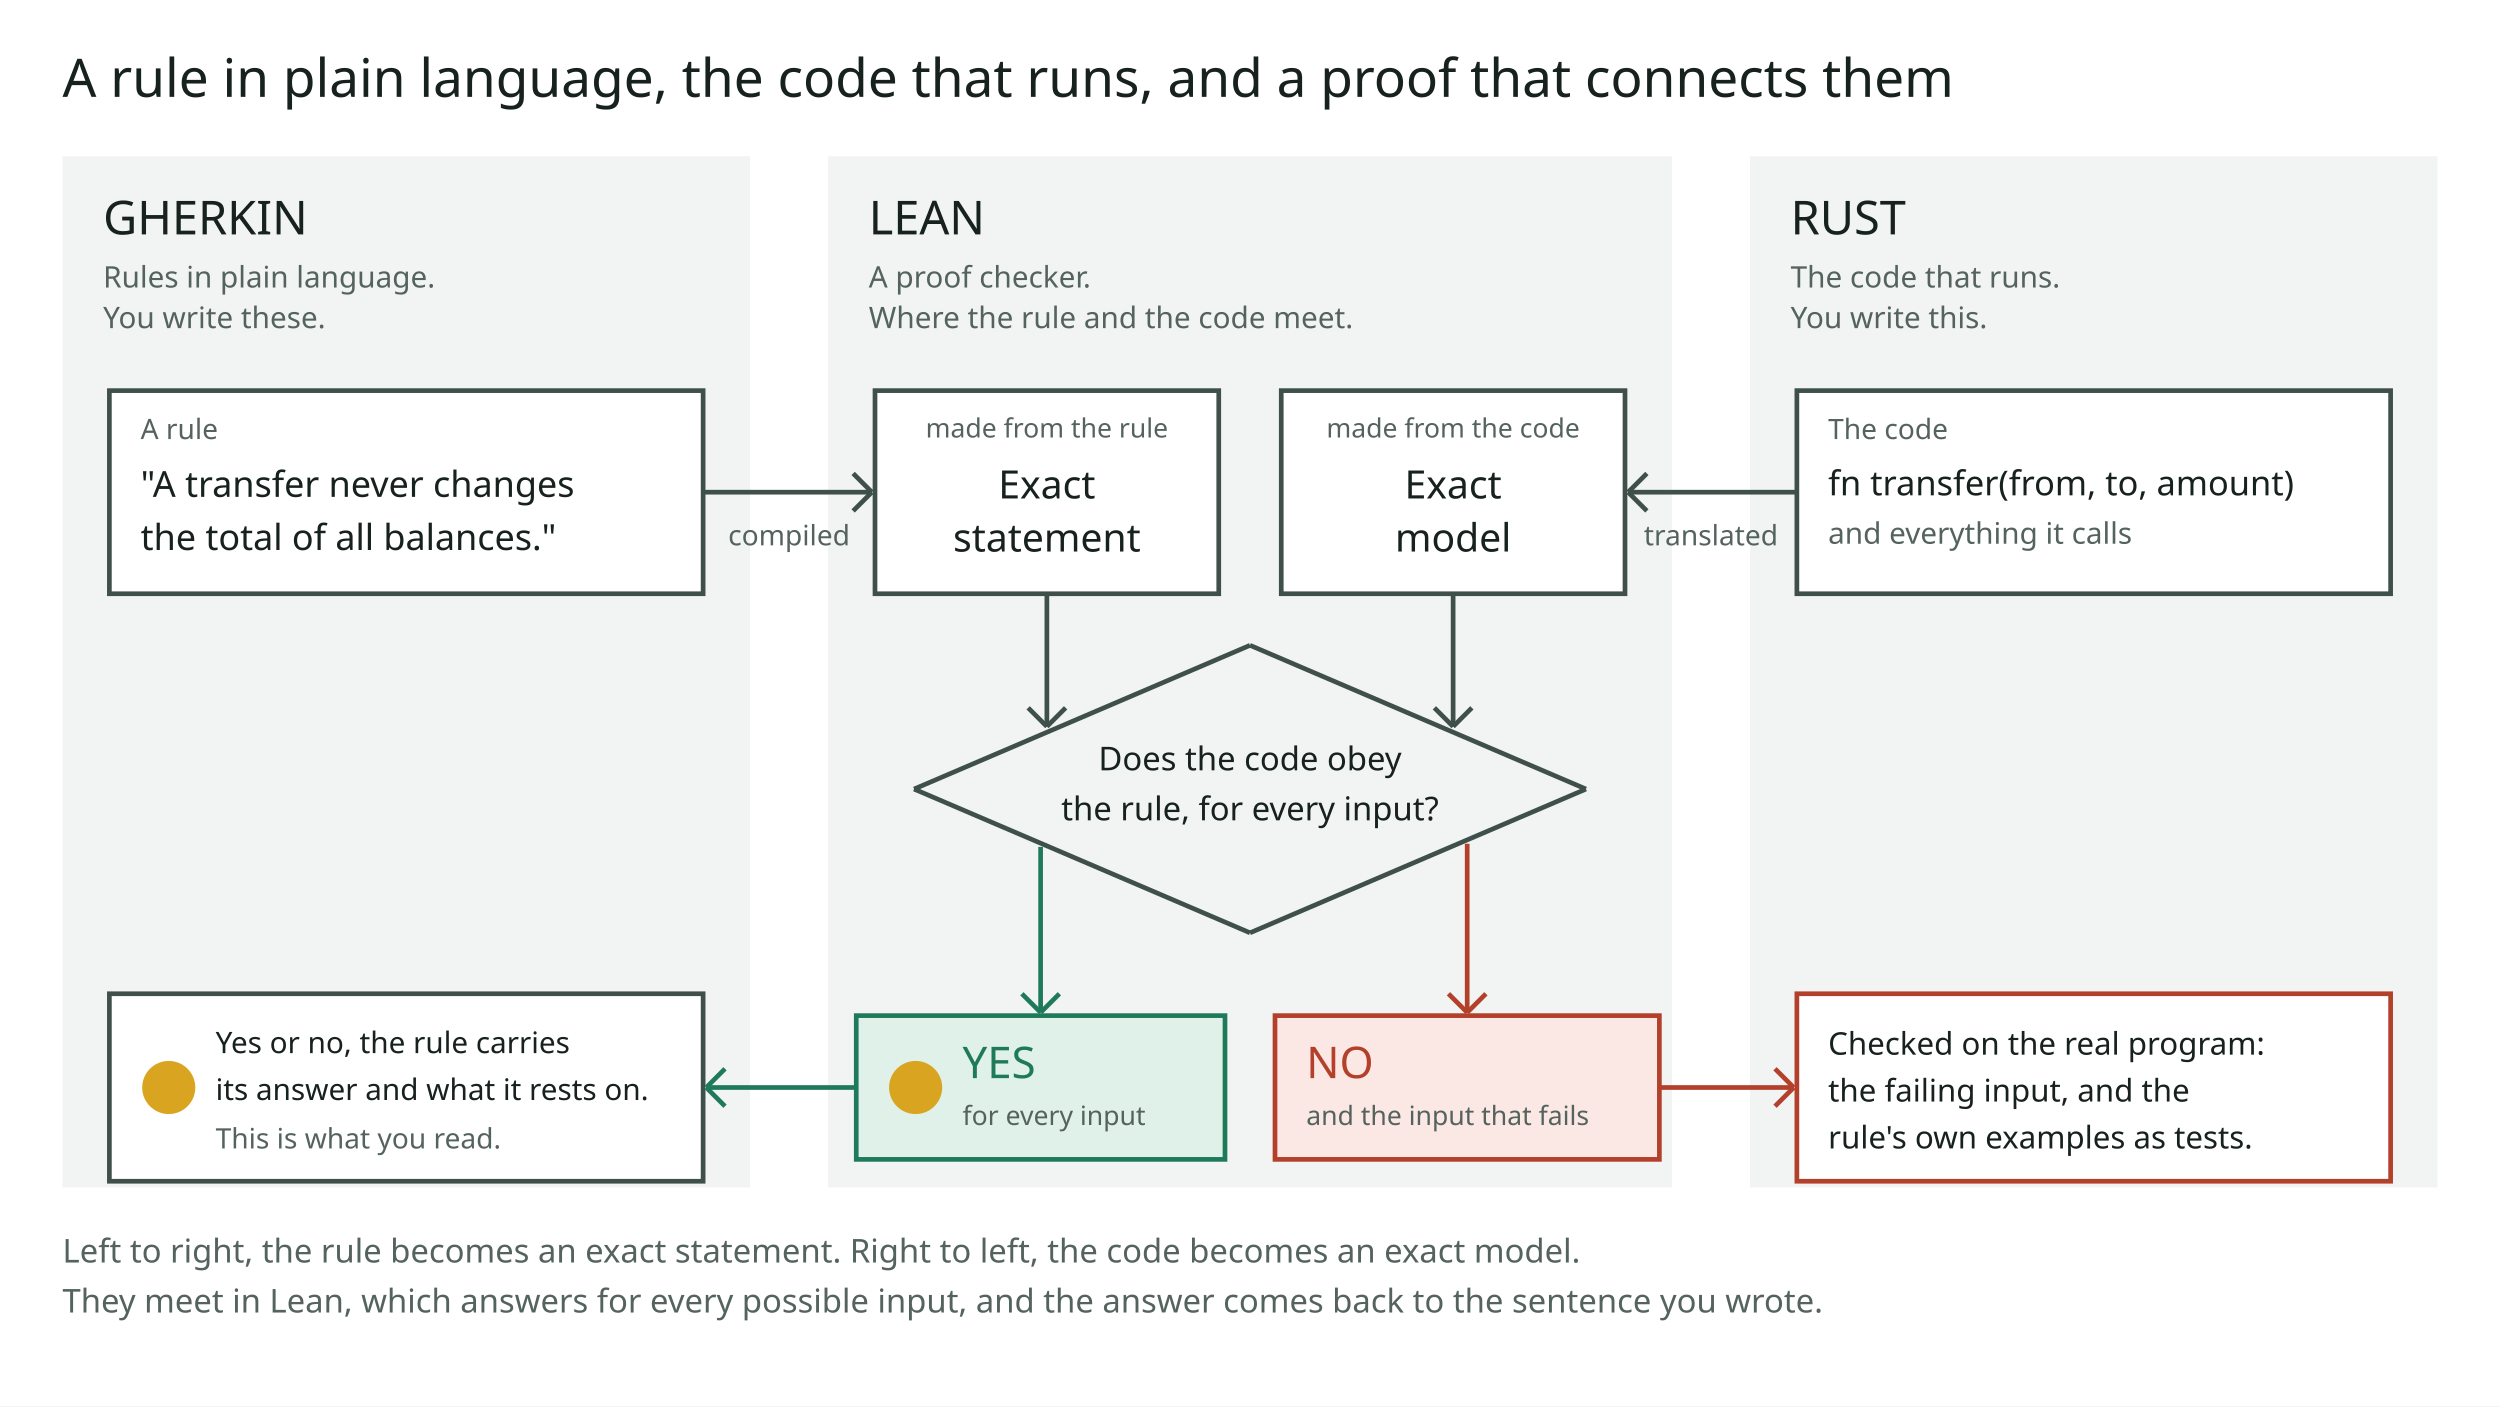
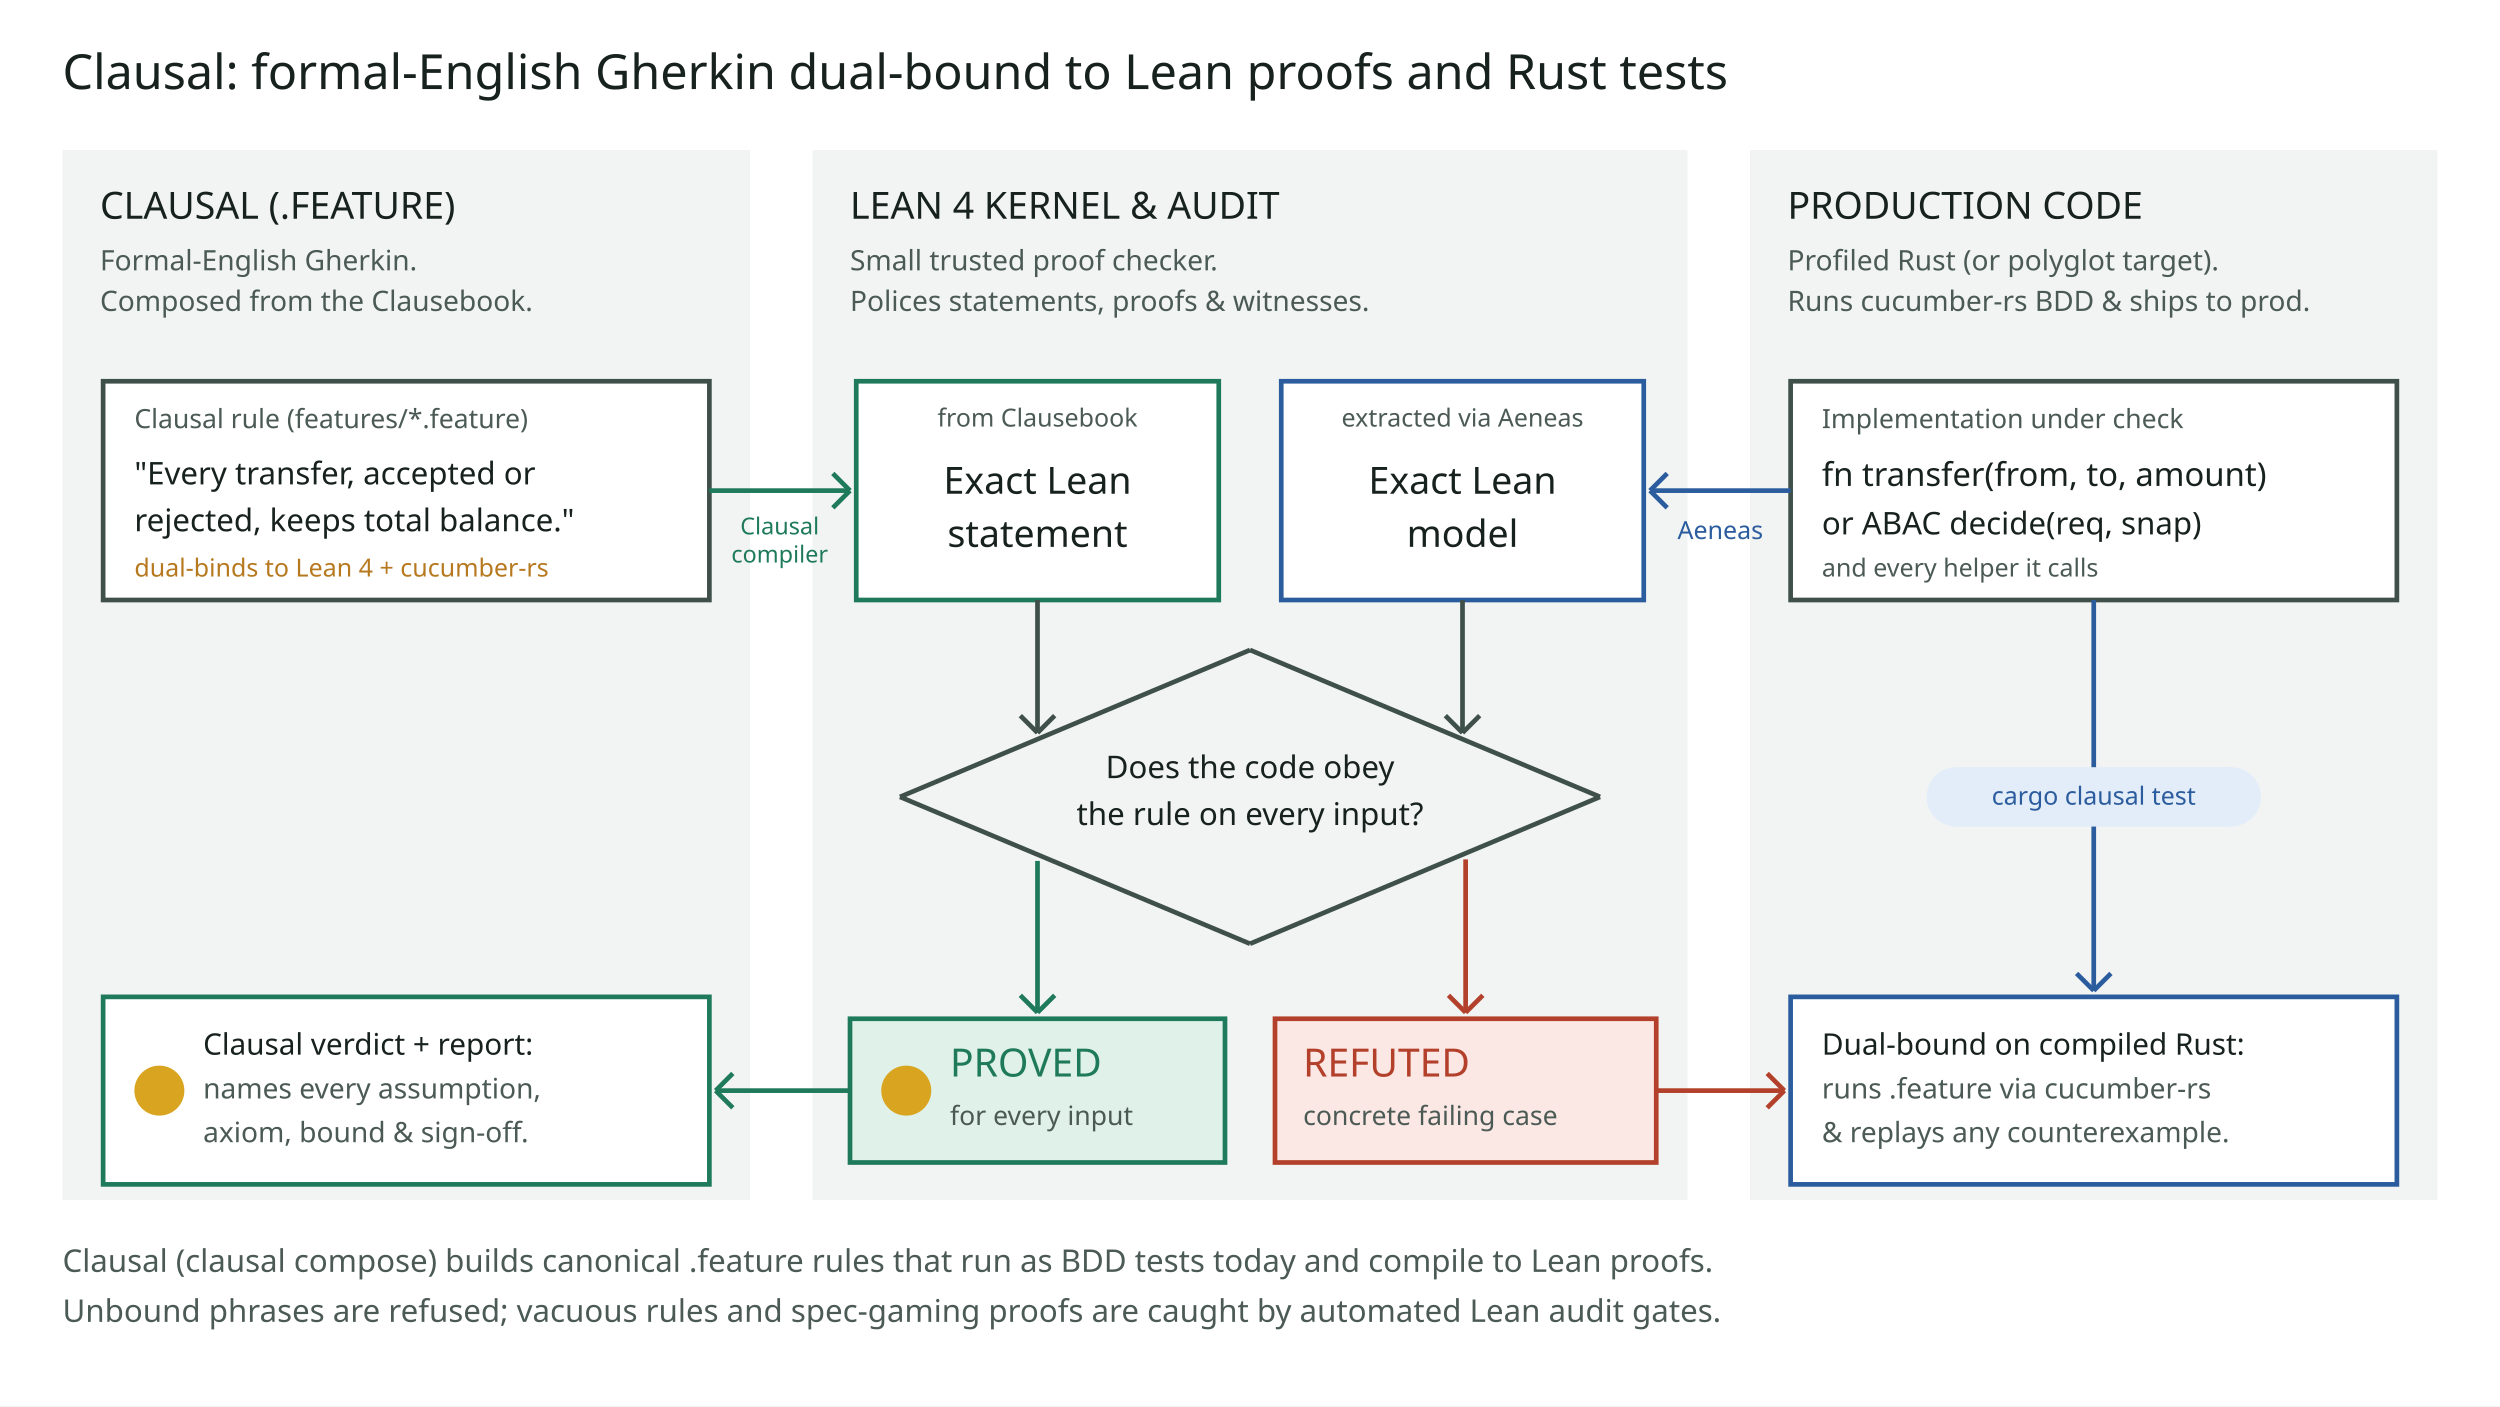
<svg xmlns="http://www.w3.org/2000/svg" data-vector180-version="0.1" id="howitworks" viewBox="0 0 1600 900">
-   <rect id="howitworks.background" data-vector180-role="shape" data-vector180-export="native" x="0" y="0" width="1600" height="900" fill="#ffffff" stroke="none" stroke-width="3" />
-   <text id="howitworks.title" data-vector180-role="text" data-vector180-export="native" data-vector180-frame="40 26 1520 51" data-vector180-line-step="51" x="40" y="62" fill="#17211e" stroke="none" font-family="ABeeZee" font-size="34" font-weight="400" font-style="normal" text-anchor="start">A rule in plain language, the code that runs, and a proof that connects them</text>
-   <rect id="howitworks.gherkin.zone" data-vector180-role="shape" data-vector180-export="native" x="40" y="100" width="440" height="660" fill="#f1f4f2" stroke="none" stroke-width="3" />
-   <text id="howitworks.gherkin.name" data-vector180-role="text" data-vector180-export="native" data-vector180-frame="66 118 388 45" data-vector180-line-step="45" x="66" y="150" fill="#17211e" stroke="none" font-family="ABeeZee" font-size="30" font-weight="400" font-style="normal" text-anchor="start">GHERKIN</text>
-   <text id="howitworks.gherkin.sub1" data-vector180-role="text" data-vector180-export="native" data-vector180-frame="66 164 388 28" data-vector180-line-step="28" x="66" y="184" fill="#55635e" stroke="none" font-family="ABeeZee" font-size="19" font-weight="400" font-style="normal" text-anchor="start">Rules in plain language.</text>
-   <text id="howitworks.gherkin.sub2" data-vector180-role="text" data-vector180-export="native" data-vector180-frame="66 190 388 28" data-vector180-line-step="28" x="66" y="210" fill="#55635e" stroke="none" font-family="ABeeZee" font-size="19" font-weight="400" font-style="normal" text-anchor="start">You write these.</text>
-   <rect id="howitworks.lean.zone" data-vector180-role="shape" data-vector180-export="native" x="530" y="100" width="540" height="660" fill="#f1f4f2" stroke="none" stroke-width="3" />
-   <text id="howitworks.lean.name" data-vector180-role="text" data-vector180-export="native" data-vector180-frame="556 118 488 45" data-vector180-line-step="45" x="556" y="150" fill="#17211e" stroke="none" font-family="ABeeZee" font-size="30" font-weight="400" font-style="normal" text-anchor="start">LEAN</text>
-   <text id="howitworks.lean.sub1" data-vector180-role="text" data-vector180-export="native" data-vector180-frame="556 164 488 28" data-vector180-line-step="28" x="556" y="184" fill="#55635e" stroke="none" font-family="ABeeZee" font-size="19" font-weight="400" font-style="normal" text-anchor="start">A proof checker.</text>
-   <text id="howitworks.lean.sub2" data-vector180-role="text" data-vector180-export="native" data-vector180-frame="556 190 488 28" data-vector180-line-step="28" x="556" y="210" fill="#55635e" stroke="none" font-family="ABeeZee" font-size="19" font-weight="400" font-style="normal" text-anchor="start">Where the rule and the code meet.</text>
-   <rect id="howitworks.rust.zone" data-vector180-role="shape" data-vector180-export="native" x="1120" y="100" width="440" height="660" fill="#f1f4f2" stroke="none" stroke-width="3" />
-   <text id="howitworks.rust.name" data-vector180-role="text" data-vector180-export="native" data-vector180-frame="1146 118 388 45" data-vector180-line-step="45" x="1146" y="150" fill="#17211e" stroke="none" font-family="ABeeZee" font-size="30" font-weight="400" font-style="normal" text-anchor="start">RUST</text>
-   <text id="howitworks.rust.sub1" data-vector180-role="text" data-vector180-export="native" data-vector180-frame="1146 164 388 28" data-vector180-line-step="28" x="1146" y="184" fill="#55635e" stroke="none" font-family="ABeeZee" font-size="19" font-weight="400" font-style="normal" text-anchor="start">The code that runs.</text>
-   <text id="howitworks.rust.sub2" data-vector180-role="text" data-vector180-export="native" data-vector180-frame="1146 190 388 28" data-vector180-line-step="28" x="1146" y="210" fill="#55635e" stroke="none" font-family="ABeeZee" font-size="19" font-weight="400" font-style="normal" text-anchor="start">You write this.</text>
-   <rect id="howitworks.rule.box" data-vector180-role="shape" data-vector180-export="native" x="70" y="250" width="380" height="130" fill="#ffffff" stroke="#3f4f49" stroke-width="3" />
-   <text id="howitworks.rule.label" data-vector180-role="text" data-vector180-export="native" data-vector180-frame="90 262 340 27" data-vector180-line-step="27" x="90" y="281" fill="#55635e" stroke="none" font-family="ABeeZee" font-size="18" font-weight="400" font-style="normal" text-anchor="start">A rule</text>
-   <text id="howitworks.rule.l1" data-vector180-role="text" data-vector180-export="native" data-vector180-frame="90 294 340 34" data-vector180-line-step="34" x="90" y="318" fill="#17211e" stroke="none" font-family="ABeeZee" font-size="23" font-weight="400" font-style="normal" text-anchor="start">"A transfer never changes</text>
-   <text id="howitworks.rule.l2" data-vector180-role="text" data-vector180-export="native" data-vector180-frame="90 328 340 34" data-vector180-line-step="34" x="90" y="352" fill="#17211e" stroke="none" font-family="ABeeZee" font-size="23" font-weight="400" font-style="normal" text-anchor="start">the total of all balances."</text>
-   <rect id="howitworks.code.box" data-vector180-role="shape" data-vector180-export="native" x="1150" y="250" width="380" height="130" fill="#ffffff" stroke="#3f4f49" stroke-width="3" />
-   <text id="howitworks.code.label" data-vector180-role="text" data-vector180-export="native" data-vector180-frame="1170 262 340 27" data-vector180-line-step="27" x="1170" y="281" fill="#55635e" stroke="none" font-family="ABeeZee" font-size="18" font-weight="400" font-style="normal" text-anchor="start">The code</text>
-   <text id="howitworks.code.l1" data-vector180-role="text" data-vector180-export="native" data-vector180-frame="1170 294 340 33" data-vector180-line-step="33" x="1170" y="317" fill="#17211e" stroke="none" font-family="ABeeZee" font-size="22" font-weight="400" font-style="normal" text-anchor="start">fn transfer(from, to, amount)</text>
-   <text id="howitworks.code.l2" data-vector180-role="text" data-vector180-export="native" data-vector180-frame="1170 328 340 28" data-vector180-line-step="28" x="1170" y="348" fill="#55635e" stroke="none" font-family="ABeeZee" font-size="19" font-weight="400" font-style="normal" text-anchor="start">and everything it calls</text>
-   <rect id="howitworks.statement.box" data-vector180-role="shape" data-vector180-export="native" x="560" y="250" width="220" height="130" fill="#ffffff" stroke="#3f4f49" stroke-width="3" />
-   <text id="howitworks.statement.label" data-vector180-role="text" data-vector180-export="native" data-vector180-frame="560 262 220 25" data-vector180-line-step="25" x="670" y="280" fill="#55635e" stroke="none" font-family="ABeeZee" font-size="17" font-weight="400" font-style="normal" text-anchor="middle">made from the rule</text>
-   <text id="howitworks.statement.l1" data-vector180-role="text" data-vector180-export="native" data-vector180-frame="560 292 220 37" data-vector180-line-step="37" x="670" y="319" fill="#17211e" stroke="none" font-family="ABeeZee" font-size="25" font-weight="400" font-style="normal" text-anchor="middle">Exact</text>
-   <text id="howitworks.statement.l2" data-vector180-role="text" data-vector180-export="native" data-vector180-frame="560 326 220 37" data-vector180-line-step="37" x="670" y="353" fill="#17211e" stroke="none" font-family="ABeeZee" font-size="25" font-weight="400" font-style="normal" text-anchor="middle">statement</text>
-   <rect id="howitworks.model.box" data-vector180-role="shape" data-vector180-export="native" x="820" y="250" width="220" height="130" fill="#ffffff" stroke="#3f4f49" stroke-width="3" />
-   <text id="howitworks.model.label" data-vector180-role="text" data-vector180-export="native" data-vector180-frame="820 262 220 25" data-vector180-line-step="25" x="930" y="280" fill="#55635e" stroke="none" font-family="ABeeZee" font-size="17" font-weight="400" font-style="normal" text-anchor="middle">made from the code</text>
-   <text id="howitworks.model.l1" data-vector180-role="text" data-vector180-export="native" data-vector180-frame="820 292 220 37" data-vector180-line-step="37" x="930" y="319" fill="#17211e" stroke="none" font-family="ABeeZee" font-size="25" font-weight="400" font-style="normal" text-anchor="middle">Exact</text>
-   <text id="howitworks.model.l2" data-vector180-role="text" data-vector180-export="native" data-vector180-frame="820 326 220 37" data-vector180-line-step="37" x="930" y="353" fill="#17211e" stroke="none" font-family="ABeeZee" font-size="25" font-weight="400" font-style="normal" text-anchor="middle">model</text>
-   <line id="howitworks.rule.to.statement.shaft" data-vector180-role="connector" data-vector180-export="native" data-vector180-from="howitworks.rule.box" data-vector180-to="howitworks.statement.box" x1="450" y1="315" x2="558" y2="315" stroke="#3f4f49" stroke-width="3" />
-   <line id="howitworks.rule.to.statement.head1" data-vector180-role="connector" data-vector180-export="native" data-vector180-from="howitworks.rule.box" data-vector180-to="howitworks.statement.box" x1="546" y1="303" x2="558" y2="315" stroke="#3f4f49" stroke-width="3" />
-   <line id="howitworks.rule.to.statement.head2" data-vector180-role="connector" data-vector180-export="native" data-vector180-from="howitworks.rule.box" data-vector180-to="howitworks.statement.box" x1="546" y1="327" x2="558" y2="315" stroke="#3f4f49" stroke-width="3" />
-   <line id="howitworks.code.to.model.shaft" data-vector180-role="connector" data-vector180-export="native" data-vector180-from="howitworks.code.box" data-vector180-to="howitworks.model.box" x1="1150" y1="315" x2="1042" y2="315" stroke="#3f4f49" stroke-width="3" />
-   <line id="howitworks.code.to.model.head1" data-vector180-role="connector" data-vector180-export="native" data-vector180-from="howitworks.code.box" data-vector180-to="howitworks.model.box" x1="1054" y1="303" x2="1042" y2="315" stroke="#3f4f49" stroke-width="3" />
-   <line id="howitworks.code.to.model.head2" data-vector180-role="connector" data-vector180-export="native" data-vector180-from="howitworks.code.box" data-vector180-to="howitworks.model.box" x1="1054" y1="327" x2="1042" y2="315" stroke="#3f4f49" stroke-width="3" />
-   <text id="howitworks.flow.left" data-vector180-role="text" data-vector180-export="native" data-vector180-frame="440 330 130 27" data-vector180-line-step="27" x="505" y="349" fill="#55635e" stroke="none" font-family="ABeeZee" font-size="18" font-weight="400" font-style="normal" text-anchor="middle">compiled</text>
-   <text id="howitworks.flow.right" data-vector180-role="text" data-vector180-export="native" data-vector180-frame="1030 330 130 27" data-vector180-line-step="27" x="1095" y="349" fill="#55635e" stroke="none" font-family="ABeeZee" font-size="18" font-weight="400" font-style="normal" text-anchor="middle">translated</text>
-   <line id="howitworks.question.edge1" data-vector180-role="connector" data-vector180-export="native" data-vector180-from="howitworks.question.edge1" data-vector180-to="howitworks.question.edge1" x1="800" y1="413" x2="1015" y2="505" stroke="#3f4f49" stroke-width="3" />
-   <line id="howitworks.question.edge2" data-vector180-role="connector" data-vector180-export="native" data-vector180-from="howitworks.question.edge1" data-vector180-to="howitworks.question.edge1" x1="1015" y1="505" x2="800" y2="597" stroke="#3f4f49" stroke-width="3" />
-   <line id="howitworks.question.edge3" data-vector180-role="connector" data-vector180-export="native" data-vector180-from="howitworks.question.edge1" data-vector180-to="howitworks.question.edge1" x1="800" y1="597" x2="585" y2="505" stroke="#3f4f49" stroke-width="3" />
-   <line id="howitworks.question.edge4" data-vector180-role="connector" data-vector180-export="native" data-vector180-from="howitworks.question.edge1" data-vector180-to="howitworks.question.edge1" x1="585" y1="505" x2="800" y2="413" stroke="#3f4f49" stroke-width="3" />
-   <text id="howitworks.question.l1" data-vector180-role="text" data-vector180-export="native" data-vector180-frame="650 471 300 31" data-vector180-line-step="31" x="800" y="493" fill="#17211e" stroke="none" font-family="ABeeZee" font-size="21" font-weight="400" font-style="normal" text-anchor="middle">Does the code obey</text>
-   <text id="howitworks.question.l2" data-vector180-role="text" data-vector180-export="native" data-vector180-frame="650 503 300 31" data-vector180-line-step="31" x="800" y="525" fill="#17211e" stroke="none" font-family="ABeeZee" font-size="21" font-weight="400" font-style="normal" text-anchor="middle">the rule, for every input?</text>
-   <line id="howitworks.statement.to.question.shaft" data-vector180-role="connector" data-vector180-export="native" data-vector180-from="howitworks.statement.box" data-vector180-to="howitworks.question.edge1" x1="670" y1="380" x2="670" y2="465" stroke="#3f4f49" stroke-width="3" />
-   <line id="howitworks.statement.to.question.head1" data-vector180-role="connector" data-vector180-export="native" data-vector180-from="howitworks.statement.box" data-vector180-to="howitworks.question.edge1" x1="658" y1="453" x2="670" y2="465" stroke="#3f4f49" stroke-width="3" />
-   <line id="howitworks.statement.to.question.head2" data-vector180-role="connector" data-vector180-export="native" data-vector180-from="howitworks.statement.box" data-vector180-to="howitworks.question.edge1" x1="682" y1="453" x2="670" y2="465" stroke="#3f4f49" stroke-width="3" />
-   <line id="howitworks.model.to.question.shaft" data-vector180-role="connector" data-vector180-export="native" data-vector180-from="howitworks.model.box" data-vector180-to="howitworks.question.edge1" x1="930" y1="380" x2="930" y2="465" stroke="#3f4f49" stroke-width="3" />
-   <line id="howitworks.model.to.question.head1" data-vector180-role="connector" data-vector180-export="native" data-vector180-from="howitworks.model.box" data-vector180-to="howitworks.question.edge1" x1="918" y1="453" x2="930" y2="465" stroke="#3f4f49" stroke-width="3" />
-   <line id="howitworks.model.to.question.head2" data-vector180-role="connector" data-vector180-export="native" data-vector180-from="howitworks.model.box" data-vector180-to="howitworks.question.edge1" x1="942" y1="453" x2="930" y2="465" stroke="#3f4f49" stroke-width="3" />
-   <rect id="howitworks.yes.box" data-vector180-role="shape" data-vector180-export="native" x="548" y="650" width="236" height="92" fill="#dff1e8" stroke="#1f7a5c" stroke-width="3" />
-   <ellipse id="howitworks.yes.seal" data-vector180-role="shape" data-vector180-export="native" cx="586" cy="696" rx="17" ry="17" fill="#d9a520" stroke="none" />
-   <text id="howitworks.yes.title" data-vector180-role="text" data-vector180-export="native" data-vector180-frame="616 660 160 42" data-vector180-line-step="42" x="616" y="690" fill="#1f7a5c" stroke="none" font-family="ABeeZee" font-size="28" font-weight="400" font-style="normal" text-anchor="start">YES</text>
-   <text id="howitworks.yes.sub" data-vector180-role="text" data-vector180-export="native" data-vector180-frame="616 702 160 25" data-vector180-line-step="25" x="616" y="720" fill="#55635e" stroke="none" font-family="ABeeZee" font-size="17" font-weight="400" font-style="normal" text-anchor="start">for every input</text>
-   <rect id="howitworks.no.box" data-vector180-role="shape" data-vector180-export="native" x="816" y="650" width="246" height="92" fill="#fbe7e3" stroke="#b3402b" stroke-width="3" />
-   <text id="howitworks.no.title" data-vector180-role="text" data-vector180-export="native" data-vector180-frame="836 660 210 42" data-vector180-line-step="42" x="836" y="690" fill="#b3402b" stroke="none" font-family="ABeeZee" font-size="28" font-weight="400" font-style="normal" text-anchor="start">NO</text>
-   <text id="howitworks.no.sub" data-vector180-role="text" data-vector180-export="native" data-vector180-frame="836 702 210 25" data-vector180-line-step="25" x="836" y="720" fill="#55635e" stroke="none" font-family="ABeeZee" font-size="17" font-weight="400" font-style="normal" text-anchor="start">and the input that fails</text>
-   <line id="howitworks.question.to.yes.shaft" data-vector180-role="connector" data-vector180-export="native" data-vector180-from="howitworks.question.edge1" data-vector180-to="howitworks.yes.box" x1="666" y1="542" x2="666" y2="648" stroke="#1f7a5c" stroke-width="3" />
-   <line id="howitworks.question.to.yes.head1" data-vector180-role="connector" data-vector180-export="native" data-vector180-from="howitworks.question.edge1" data-vector180-to="howitworks.yes.box" x1="654" y1="636" x2="666" y2="648" stroke="#1f7a5c" stroke-width="3" />
-   <line id="howitworks.question.to.yes.head2" data-vector180-role="connector" data-vector180-export="native" data-vector180-from="howitworks.question.edge1" data-vector180-to="howitworks.yes.box" x1="678" y1="636" x2="666" y2="648" stroke="#1f7a5c" stroke-width="3" />
-   <line id="howitworks.question.to.no.shaft" data-vector180-role="connector" data-vector180-export="native" data-vector180-from="howitworks.question.edge1" data-vector180-to="howitworks.no.box" x1="939" y1="540" x2="939" y2="648" stroke="#b3402b" stroke-width="3" />
-   <line id="howitworks.question.to.no.head1" data-vector180-role="connector" data-vector180-export="native" data-vector180-from="howitworks.question.edge1" data-vector180-to="howitworks.no.box" x1="927" y1="636" x2="939" y2="648" stroke="#b3402b" stroke-width="3" />
-   <line id="howitworks.question.to.no.head2" data-vector180-role="connector" data-vector180-export="native" data-vector180-from="howitworks.question.edge1" data-vector180-to="howitworks.no.box" x1="951" y1="636" x2="939" y2="648" stroke="#b3402b" stroke-width="3" />
-   <rect id="howitworks.answer.box" data-vector180-role="shape" data-vector180-export="native" x="70" y="636" width="380" height="120" fill="#ffffff" stroke="#3f4f49" stroke-width="3" />
-   <ellipse id="howitworks.answer.seal" data-vector180-role="shape" data-vector180-export="native" cx="108" cy="696" rx="17" ry="17" fill="#d9a520" stroke="none" />
-   <text id="howitworks.answer.l1" data-vector180-role="text" data-vector180-export="native" data-vector180-frame="138 654 300 28" data-vector180-line-step="28" x="138" y="674" fill="#17211e" stroke="none" font-family="ABeeZee" font-size="19" font-weight="400" font-style="normal" text-anchor="start">Yes or no, the rule carries</text>
-   <text id="howitworks.answer.l2" data-vector180-role="text" data-vector180-export="native" data-vector180-frame="138 684 300 28" data-vector180-line-step="28" x="138" y="704" fill="#17211e" stroke="none" font-family="ABeeZee" font-size="19" font-weight="400" font-style="normal" text-anchor="start">its answer and what it rests on.</text>
-   <text id="howitworks.answer.l3" data-vector180-role="text" data-vector180-export="native" data-vector180-frame="138 716 300 27" data-vector180-line-step="27" x="138" y="735" fill="#55635e" stroke="none" font-family="ABeeZee" font-size="18" font-weight="400" font-style="normal" text-anchor="start">This is what you read.</text>
-   <line id="howitworks.yes.to.answer.shaft" data-vector180-role="connector" data-vector180-export="native" data-vector180-from="howitworks.yes.box" data-vector180-to="howitworks.answer.box" x1="548" y1="696" x2="452" y2="696" stroke="#1f7a5c" stroke-width="3" />
-   <line id="howitworks.yes.to.answer.head1" data-vector180-role="connector" data-vector180-export="native" data-vector180-from="howitworks.yes.box" data-vector180-to="howitworks.answer.box" x1="464" y1="684" x2="452" y2="696" stroke="#1f7a5c" stroke-width="3" />
-   <line id="howitworks.yes.to.answer.head2" data-vector180-role="connector" data-vector180-export="native" data-vector180-from="howitworks.yes.box" data-vector180-to="howitworks.answer.box" x1="464" y1="708" x2="452" y2="696" stroke="#1f7a5c" stroke-width="3" />
-   <rect id="howitworks.confirm.box" data-vector180-role="shape" data-vector180-export="native" x="1150" y="636" width="380" height="120" fill="#ffffff" stroke="#b3402b" stroke-width="3" />
-   <text id="howitworks.confirm.l1" data-vector180-role="text" data-vector180-export="native" data-vector180-frame="1170 654 340 30" data-vector180-line-step="30" x="1170" y="675" fill="#17211e" stroke="none" font-family="ABeeZee" font-size="20" font-weight="400" font-style="normal" text-anchor="start">Checked on the real program:</text>
-   <text id="howitworks.confirm.l2" data-vector180-role="text" data-vector180-export="native" data-vector180-frame="1170 684 340 30" data-vector180-line-step="30" x="1170" y="705" fill="#17211e" stroke="none" font-family="ABeeZee" font-size="20" font-weight="400" font-style="normal" text-anchor="start">the failing input, and the</text>
-   <text id="howitworks.confirm.l3" data-vector180-role="text" data-vector180-export="native" data-vector180-frame="1170 714 340 30" data-vector180-line-step="30" x="1170" y="735" fill="#17211e" stroke="none" font-family="ABeeZee" font-size="20" font-weight="400" font-style="normal" text-anchor="start">rule's own examples as tests.</text>
-   <line id="howitworks.no.to.confirm.shaft" data-vector180-role="connector" data-vector180-export="native" data-vector180-from="howitworks.no.box" data-vector180-to="howitworks.confirm.box" x1="1062" y1="696" x2="1148" y2="696" stroke="#b3402b" stroke-width="3" />
-   <line id="howitworks.no.to.confirm.head1" data-vector180-role="connector" data-vector180-export="native" data-vector180-from="howitworks.no.box" data-vector180-to="howitworks.confirm.box" x1="1136" y1="684" x2="1148" y2="696" stroke="#b3402b" stroke-width="3" />
-   <line id="howitworks.no.to.confirm.head2" data-vector180-role="connector" data-vector180-export="native" data-vector180-from="howitworks.no.box" data-vector180-to="howitworks.confirm.box" x1="1136" y1="708" x2="1148" y2="696" stroke="#b3402b" stroke-width="3" />
-   <text id="howitworks.foot1" data-vector180-role="text" data-vector180-export="native" data-vector180-frame="40 786 1520 31" data-vector180-line-step="31" x="40" y="808" fill="#55635e" stroke="none" font-family="ABeeZee" font-size="21" font-weight="400" font-style="normal" text-anchor="start">Left to right, the rule becomes an exact statement. Right to left, the code becomes an exact model.</text>
-   <text id="howitworks.foot2" data-vector180-role="text" data-vector180-export="native" data-vector180-frame="40 818 1520 31" data-vector180-line-step="31" x="40" y="840" fill="#55635e" stroke="none" font-family="ABeeZee" font-size="21" font-weight="400" font-style="normal" text-anchor="start">They meet in Lean, which answers for every possible input, and the answer comes back to the sentence you wrote.</text>
+   <rect id="howitworks.background" data-vector180-role="shape" data-vector180-export="native" x="0" y="0" width="1600" height="900" fill="#ffffff" stroke="none" />
+   <text id="howitworks.title" data-vector180-role="text" data-vector180-export="native" data-vector180-frame="40 24 1520 46" data-vector180-line-step="46" x="40" y="57" fill="#17211e" stroke="none" font-family="ABeeZee" font-size="31" font-weight="400" font-style="normal" text-anchor="start">Clausal: formal-English Gherkin dual-bound to Lean proofs and Rust tests</text>
+   <rect id="howitworks.gherkin.zone" data-vector180-role="shape" data-vector180-export="native" x="40" y="96" width="440" height="672" fill="#f1f4f2" stroke="none" />
+   <text id="howitworks.gherkin.name" data-vector180-role="text" data-vector180-export="native" data-vector180-frame="64 114 392 36" data-vector180-line-step="36" x="64" y="140" fill="#17211e" stroke="none" font-family="ABeeZee" font-size="24" font-weight="400" font-style="normal" text-anchor="start">CLAUSAL (.FEATURE)</text>
+   <text id="howitworks.gherkin.sub1" data-vector180-role="text" data-vector180-export="native" data-vector180-frame="64 154 392 27" data-vector180-line-step="27" x="64" y="173" fill="#4b5a55" stroke="none" font-family="ABeeZee" font-size="18" font-weight="400" font-style="normal" text-anchor="start">Formal-English Gherkin.</text>
+   <text id="howitworks.gherkin.sub2" data-vector180-role="text" data-vector180-export="native" data-vector180-frame="64 180 392 27" data-vector180-line-step="27" x="64" y="199" fill="#4b5a55" stroke="none" font-family="ABeeZee" font-size="18" font-weight="400" font-style="normal" text-anchor="start">Composed from the Clausebook.</text>
+   <rect id="howitworks.lean.zone" data-vector180-role="shape" data-vector180-export="native" x="520" y="96" width="560" height="672" fill="#f1f4f2" stroke="none" />
+   <text id="howitworks.lean.name" data-vector180-role="text" data-vector180-export="native" data-vector180-frame="544 114 512 36" data-vector180-line-step="36" x="544" y="140" fill="#17211e" stroke="none" font-family="ABeeZee" font-size="24" font-weight="400" font-style="normal" text-anchor="start">LEAN 4 KERNEL &amp; AUDIT</text>
+   <text id="howitworks.lean.sub1" data-vector180-role="text" data-vector180-export="native" data-vector180-frame="544 154 512 27" data-vector180-line-step="27" x="544" y="173" fill="#4b5a55" stroke="none" font-family="ABeeZee" font-size="18" font-weight="400" font-style="normal" text-anchor="start">Small trusted proof checker.</text>
+   <text id="howitworks.lean.sub2" data-vector180-role="text" data-vector180-export="native" data-vector180-frame="544 180 512 27" data-vector180-line-step="27" x="544" y="199" fill="#4b5a55" stroke="none" font-family="ABeeZee" font-size="18" font-weight="400" font-style="normal" text-anchor="start">Polices statements, proofs &amp; witnesses.</text>
+   <rect id="howitworks.rust.zone" data-vector180-role="shape" data-vector180-export="native" x="1120" y="96" width="440" height="672" fill="#f1f4f2" stroke="none" />
+   <text id="howitworks.rust.name" data-vector180-role="text" data-vector180-export="native" data-vector180-frame="1144 114 392 36" data-vector180-line-step="36" x="1144" y="140" fill="#17211e" stroke="none" font-family="ABeeZee" font-size="24" font-weight="400" font-style="normal" text-anchor="start">PRODUCTION CODE</text>
+   <text id="howitworks.rust.sub1" data-vector180-role="text" data-vector180-export="native" data-vector180-frame="1144 154 392 27" data-vector180-line-step="27" x="1144" y="173" fill="#4b5a55" stroke="none" font-family="ABeeZee" font-size="18" font-weight="400" font-style="normal" text-anchor="start">Profiled Rust (or polyglot target).</text>
+   <text id="howitworks.rust.sub2" data-vector180-role="text" data-vector180-export="native" data-vector180-frame="1144 180 392 27" data-vector180-line-step="27" x="1144" y="199" fill="#4b5a55" stroke="none" font-family="ABeeZee" font-size="18" font-weight="400" font-style="normal" text-anchor="start">Runs cucumber-rs BDD &amp; ships to prod.</text>
+   <rect id="howitworks.rule.box" data-vector180-role="shape" data-vector180-export="native" x="66" y="244" width="388" height="140" fill="#ffffff" stroke="#3f4f49" stroke-width="3" />
+   <text id="howitworks.rule.label" data-vector180-role="text" data-vector180-export="native" data-vector180-frame="86 256 348 26" data-vector180-line-step="26" x="86" y="274" fill="#4b5a55" stroke="none" font-family="ABeeZee" font-size="17" font-weight="400" font-style="normal" text-anchor="start">Clausal rule (features/*.feature)</text>
+   <text id="howitworks.rule.l1" data-vector180-role="text" data-vector180-export="native" data-vector180-frame="86 288 348 30" data-vector180-line-step="30" x="86" y="310" fill="#17211e" stroke="none" font-family="ABeeZee" font-size="20" font-weight="400" font-style="normal" text-anchor="start">"Every transfer, accepted or</text>
+   <text id="howitworks.rule.l2" data-vector180-role="text" data-vector180-export="native" data-vector180-frame="86 318 348 30" data-vector180-line-step="30" x="86" y="340" fill="#17211e" stroke="none" font-family="ABeeZee" font-size="20" font-weight="400" font-style="normal" text-anchor="start">rejected, keeps total balance."</text>
+   <text id="howitworks.rule.l3" data-vector180-role="text" data-vector180-export="native" data-vector180-frame="86 352 348 24" data-vector180-line-step="24" x="86" y="369" fill="#b7791f" stroke="none" font-family="ABeeZee" font-size="16" font-weight="400" font-style="normal" text-anchor="start">dual-binds to Lean 4 + cucumber-rs</text>
+   <rect id="howitworks.code.box" data-vector180-role="shape" data-vector180-export="native" x="1146" y="244" width="388" height="140" fill="#ffffff" stroke="#3f4f49" stroke-width="3" />
+   <text id="howitworks.code.label" data-vector180-role="text" data-vector180-export="native" data-vector180-frame="1166 256 348 26" data-vector180-line-step="26" x="1166" y="274" fill="#4b5a55" stroke="none" font-family="ABeeZee" font-size="17" font-weight="400" font-style="normal" text-anchor="start">Implementation under check</text>
+   <text id="howitworks.code.l1" data-vector180-role="text" data-vector180-export="native" data-vector180-frame="1166 288 348 32" data-vector180-line-step="32" x="1166" y="311" fill="#17211e" stroke="none" font-family="ABeeZee" font-size="21" font-weight="400" font-style="normal" text-anchor="start">fn transfer(from, to, amount)</text>
+   <text id="howitworks.code.l2" data-vector180-role="text" data-vector180-export="native" data-vector180-frame="1166 320 348 30" data-vector180-line-step="30" x="1166" y="342" fill="#17211e" stroke="none" font-family="ABeeZee" font-size="20" font-weight="400" font-style="normal" text-anchor="start">or ABAC decide(req, snap)</text>
+   <text id="howitworks.code.l3" data-vector180-role="text" data-vector180-export="native" data-vector180-frame="1166 352 348 24" data-vector180-line-step="24" x="1166" y="369" fill="#4b5a55" stroke="none" font-family="ABeeZee" font-size="16" font-weight="400" font-style="normal" text-anchor="start">and every helper it calls</text>
+   <rect id="howitworks.statement.box" data-vector180-role="shape" data-vector180-export="native" x="548" y="244" width="232" height="140" fill="#ffffff" stroke="#1f7a5c" stroke-width="3" />
+   <text id="howitworks.statement.label" data-vector180-role="text" data-vector180-export="native" data-vector180-frame="556 256 216 24" data-vector180-line-step="24" x="664" y="273" fill="#4b5a55" stroke="none" font-family="ABeeZee" font-size="16" font-weight="400" font-style="normal" text-anchor="middle">from Clausebook</text>
+   <text id="howitworks.statement.l1" data-vector180-role="text" data-vector180-export="native" data-vector180-frame="556 290 216 36" data-vector180-line-step="36" x="664" y="316" fill="#17211e" stroke="none" font-family="ABeeZee" font-size="24" font-weight="400" font-style="normal" text-anchor="middle">Exact Lean</text>
+   <text id="howitworks.statement.l2" data-vector180-role="text" data-vector180-export="native" data-vector180-frame="556 324 216 36" data-vector180-line-step="36" x="664" y="350" fill="#17211e" stroke="none" font-family="ABeeZee" font-size="24" font-weight="400" font-style="normal" text-anchor="middle">statement</text>
+   <rect id="howitworks.model.box" data-vector180-role="shape" data-vector180-export="native" x="820" y="244" width="232" height="140" fill="#ffffff" stroke="#2b5c9e" stroke-width="3" />
+   <text id="howitworks.model.label" data-vector180-role="text" data-vector180-export="native" data-vector180-frame="828 256 216 24" data-vector180-line-step="24" x="936" y="273" fill="#4b5a55" stroke="none" font-family="ABeeZee" font-size="16" font-weight="400" font-style="normal" text-anchor="middle">extracted via Aeneas</text>
+   <text id="howitworks.model.l1" data-vector180-role="text" data-vector180-export="native" data-vector180-frame="828 290 216 36" data-vector180-line-step="36" x="936" y="316" fill="#17211e" stroke="none" font-family="ABeeZee" font-size="24" font-weight="400" font-style="normal" text-anchor="middle">Exact Lean</text>
+   <text id="howitworks.model.l2" data-vector180-role="text" data-vector180-export="native" data-vector180-frame="828 324 216 36" data-vector180-line-step="36" x="936" y="350" fill="#17211e" stroke="none" font-family="ABeeZee" font-size="24" font-weight="400" font-style="normal" text-anchor="middle">model</text>
+   <g id="howitworks.rule.to.statement" data-vector180-role="group" data-vector180-export="native">
+     <line id="howitworks.rule.to.statement.shaft" data-vector180-role="connector" data-vector180-export="native" data-vector180-from="howitworks.rule.box" data-vector180-to="howitworks.statement.box" x1="454" y1="314" x2="544" y2="314" stroke="#1f7a5c" stroke-width="3" />
+     <line id="howitworks.rule.to.statement.head1" data-vector180-role="connector" data-vector180-export="native" x1="533" y1="303" x2="544" y2="314" stroke="#1f7a5c" stroke-width="3" />
+     <line id="howitworks.rule.to.statement.head2" data-vector180-role="connector" data-vector180-export="native" x1="533" y1="325" x2="544" y2="314" stroke="#1f7a5c" stroke-width="3" />
+   </g>
+   <g id="howitworks.code.to.model" data-vector180-role="group" data-vector180-export="native">
+     <line id="howitworks.code.to.model.shaft" data-vector180-role="connector" data-vector180-export="native" data-vector180-from="howitworks.code.box" data-vector180-to="howitworks.model.box" x1="1146" y1="314" x2="1056" y2="314" stroke="#2b5c9e" stroke-width="3" />
+     <line id="howitworks.code.to.model.head1" data-vector180-role="connector" data-vector180-export="native" x1="1067" y1="303" x2="1056" y2="314" stroke="#2b5c9e" stroke-width="3" />
+     <line id="howitworks.code.to.model.head2" data-vector180-role="connector" data-vector180-export="native" x1="1067" y1="325" x2="1056" y2="314" stroke="#2b5c9e" stroke-width="3" />
+   </g>
+   <text id="howitworks.flow.left1" data-vector180-role="text" data-vector180-export="native" data-vector180-frame="450 326 98 22" data-vector180-line-step="22" x="499" y="342" fill="#1f7a5c" stroke="none" font-family="ABeeZee" font-size="15" font-weight="400" font-style="normal" text-anchor="middle">Clausal</text>
+   <text id="howitworks.flow.left2" data-vector180-role="text" data-vector180-export="native" data-vector180-frame="450 344 98 22" data-vector180-line-step="22" x="499" y="360" fill="#1f7a5c" stroke="none" font-family="ABeeZee" font-size="15" font-weight="400" font-style="normal" text-anchor="middle">compiler</text>
+   <text id="howitworks.flow.right" data-vector180-role="text" data-vector180-export="native" data-vector180-frame="1056 328 90 24" data-vector180-line-step="24" x="1101" y="345" fill="#2b5c9e" stroke="none" font-family="ABeeZee" font-size="16" font-weight="400" font-style="normal" text-anchor="middle">Aeneas</text>
+   <g id="howitworks.question" data-vector180-role="group" data-vector180-export="native">
+     <line id="howitworks.question.e1" data-vector180-role="connector" data-vector180-export="native" x1="800" y1="416" x2="1024" y2="510" stroke="#3f4f49" stroke-width="3" />
+     <line id="howitworks.question.e2" data-vector180-role="connector" data-vector180-export="native" x1="1024" y1="510" x2="800" y2="604" stroke="#3f4f49" stroke-width="3" />
+     <line id="howitworks.question.e3" data-vector180-role="connector" data-vector180-export="native" x1="800" y1="604" x2="576" y2="510" stroke="#3f4f49" stroke-width="3" />
+     <line id="howitworks.question.e4" data-vector180-role="connector" data-vector180-export="native" x1="576" y1="510" x2="800" y2="416" stroke="#3f4f49" stroke-width="3" />
+   </g>
+   <text id="howitworks.question.l1" data-vector180-role="text" data-vector180-export="native" data-vector180-frame="644 476 312 30" data-vector180-line-step="30" x="800" y="498" fill="#17211e" stroke="none" font-family="ABeeZee" font-size="20" font-weight="400" font-style="normal" text-anchor="middle">Does the code obey</text>
+   <text id="howitworks.question.l2" data-vector180-role="text" data-vector180-export="native" data-vector180-frame="644 506 312 30" data-vector180-line-step="30" x="800" y="528" fill="#17211e" stroke="none" font-family="ABeeZee" font-size="20" font-weight="400" font-style="normal" text-anchor="middle">the rule on every input?</text>
+   <g id="howitworks.statement.to.q" data-vector180-role="group" data-vector180-export="native">
+     <line id="howitworks.statement.to.q.shaft" data-vector180-role="connector" data-vector180-export="native" x1="664" y1="384" x2="664" y2="469" stroke="#3f4f49" stroke-width="3" />
+     <line id="howitworks.statement.to.q.head1" data-vector180-role="connector" data-vector180-export="native" x1="653" y1="458" x2="664" y2="469" stroke="#3f4f49" stroke-width="3" />
+     <line id="howitworks.statement.to.q.head2" data-vector180-role="connector" data-vector180-export="native" x1="675" y1="458" x2="664" y2="469" stroke="#3f4f49" stroke-width="3" />
+   </g>
+   <g id="howitworks.model.to.q" data-vector180-role="group" data-vector180-export="native">
+     <line id="howitworks.model.to.q.shaft" data-vector180-role="connector" data-vector180-export="native" x1="936" y1="384" x2="936" y2="469" stroke="#3f4f49" stroke-width="3" />
+     <line id="howitworks.model.to.q.head1" data-vector180-role="connector" data-vector180-export="native" x1="925" y1="458" x2="936" y2="469" stroke="#3f4f49" stroke-width="3" />
+     <line id="howitworks.model.to.q.head2" data-vector180-role="connector" data-vector180-export="native" x1="947" y1="458" x2="936" y2="469" stroke="#3f4f49" stroke-width="3" />
+   </g>
+   <rect id="howitworks.yes.box" data-vector180-role="shape" data-vector180-export="native" x="544" y="652" width="240" height="92" fill="#dff1e8" stroke="#1f7a5c" stroke-width="3" />
+   <circle id="howitworks.yes.seal" data-vector180-role="shape" data-vector180-export="native" cx="580" cy="698" r="16" fill="#d9a520" stroke="none" />
+   <text id="howitworks.yes.title" data-vector180-role="text" data-vector180-export="native" data-vector180-frame="608 662 168 38" data-vector180-line-step="38" x="608" y="689" fill="#1f7a5c" stroke="none" font-family="ABeeZee" font-size="25" font-weight="400" font-style="normal" text-anchor="start">PROVED</text>
+   <text id="howitworks.yes.sub" data-vector180-role="text" data-vector180-export="native" data-vector180-frame="608 702 168 26" data-vector180-line-step="26" x="608" y="720" fill="#4b5a55" stroke="none" font-family="ABeeZee" font-size="17" font-weight="400" font-style="normal" text-anchor="start">for every input</text>
+   <rect id="howitworks.no.box" data-vector180-role="shape" data-vector180-export="native" x="816" y="652" width="244" height="92" fill="#fbe7e3" stroke="#b3402b" stroke-width="3" />
+   <text id="howitworks.no.title" data-vector180-role="text" data-vector180-export="native" data-vector180-frame="834 662 216 38" data-vector180-line-step="38" x="834" y="689" fill="#b3402b" stroke="none" font-family="ABeeZee" font-size="25" font-weight="400" font-style="normal" text-anchor="start">REFUTED</text>
+   <text id="howitworks.no.sub" data-vector180-role="text" data-vector180-export="native" data-vector180-frame="834 702 216 26" data-vector180-line-step="26" x="834" y="720" fill="#4b5a55" stroke="none" font-family="ABeeZee" font-size="17" font-weight="400" font-style="normal" text-anchor="start">concrete failing case</text>
+   <g id="howitworks.q.to.yes" data-vector180-role="group" data-vector180-export="native">
+     <line id="howitworks.q.to.yes.shaft" data-vector180-role="connector" data-vector180-export="native" x1="664" y1="551" x2="664" y2="648" stroke="#1f7a5c" stroke-width="3" />
+     <line id="howitworks.q.to.yes.head1" data-vector180-role="connector" data-vector180-export="native" x1="653" y1="637" x2="664" y2="648" stroke="#1f7a5c" stroke-width="3" />
+     <line id="howitworks.q.to.yes.head2" data-vector180-role="connector" data-vector180-export="native" x1="675" y1="637" x2="664" y2="648" stroke="#1f7a5c" stroke-width="3" />
+   </g>
+   <g id="howitworks.q.to.no" data-vector180-role="group" data-vector180-export="native">
+     <line id="howitworks.q.to.no.shaft" data-vector180-role="connector" data-vector180-export="native" x1="938" y1="550" x2="938" y2="648" stroke="#b3402b" stroke-width="3" />
+     <line id="howitworks.q.to.no.head1" data-vector180-role="connector" data-vector180-export="native" x1="927" y1="637" x2="938" y2="648" stroke="#b3402b" stroke-width="3" />
+     <line id="howitworks.q.to.no.head2" data-vector180-role="connector" data-vector180-export="native" x1="949" y1="637" x2="938" y2="648" stroke="#b3402b" stroke-width="3" />
+   </g>
+   <rect id="howitworks.answer.box" data-vector180-role="shape" data-vector180-export="native" x="66" y="638" width="388" height="120" fill="#ffffff" stroke="#1f7a5c" stroke-width="3" />
+   <circle id="howitworks.answer.seal" data-vector180-role="shape" data-vector180-export="native" cx="102" cy="698" r="16" fill="#d9a520" stroke="none" />
+   <text id="howitworks.answer.l1" data-vector180-role="text" data-vector180-export="native" data-vector180-frame="130 654 310 28" data-vector180-line-step="28" x="130" y="675" fill="#17211e" stroke="none" font-family="ABeeZee" font-size="19" font-weight="400" font-style="normal" text-anchor="start">Clausal verdict + report:</text>
+   <text id="howitworks.answer.l2" data-vector180-role="text" data-vector180-export="native" data-vector180-frame="130 684 310 27" data-vector180-line-step="27" x="130" y="703" fill="#4b5a55" stroke="none" font-family="ABeeZee" font-size="18" font-weight="400" font-style="normal" text-anchor="start">names every assumption,</text>
+   <text id="howitworks.answer.l3" data-vector180-role="text" data-vector180-export="native" data-vector180-frame="130 712 310 27" data-vector180-line-step="27" x="130" y="731" fill="#4b5a55" stroke="none" font-family="ABeeZee" font-size="18" font-weight="400" font-style="normal" text-anchor="start">axiom, bound &amp; sign-off.</text>
+   <g id="howitworks.yes.to.answer" data-vector180-role="group" data-vector180-export="native">
+     <line id="howitworks.yes.to.answer.shaft" data-vector180-role="connector" data-vector180-export="native" data-vector180-from="howitworks.yes.box" data-vector180-to="howitworks.answer.box" x1="544" y1="698" x2="458" y2="698" stroke="#1f7a5c" stroke-width="3" />
+     <line id="howitworks.yes.to.answer.head1" data-vector180-role="connector" data-vector180-export="native" x1="469" y1="687" x2="458" y2="698" stroke="#1f7a5c" stroke-width="3" />
+     <line id="howitworks.yes.to.answer.head2" data-vector180-role="connector" data-vector180-export="native" x1="469" y1="709" x2="458" y2="698" stroke="#1f7a5c" stroke-width="3" />
+   </g>
+   <rect id="howitworks.confirm.box" data-vector180-role="shape" data-vector180-export="native" x="1146" y="638" width="388" height="120" fill="#ffffff" stroke="#2b5c9e" stroke-width="3" />
+   <text id="howitworks.confirm.l1" data-vector180-role="text" data-vector180-export="native" data-vector180-frame="1166 654 348 28" data-vector180-line-step="28" x="1166" y="675" fill="#17211e" stroke="none" font-family="ABeeZee" font-size="19" font-weight="400" font-style="normal" text-anchor="start">Dual-bound on compiled Rust:</text>
+   <text id="howitworks.confirm.l2" data-vector180-role="text" data-vector180-export="native" data-vector180-frame="1166 684 348 27" data-vector180-line-step="27" x="1166" y="703" fill="#4b5a55" stroke="none" font-family="ABeeZee" font-size="18" font-weight="400" font-style="normal" text-anchor="start">runs .feature via cucumber-rs</text>
+   <text id="howitworks.confirm.l3" data-vector180-role="text" data-vector180-export="native" data-vector180-frame="1166 712 348 27" data-vector180-line-step="27" x="1166" y="731" fill="#4b5a55" stroke="none" font-family="ABeeZee" font-size="18" font-weight="400" font-style="normal" text-anchor="start">&amp; replays any counterexample.</text>
+   <g id="howitworks.code.to.confirm" data-vector180-role="group" data-vector180-export="native">
+     <line id="howitworks.code.to.confirm.shaft" data-vector180-role="connector" data-vector180-export="native" data-vector180-from="howitworks.code.box" data-vector180-to="howitworks.confirm.box" x1="1340" y1="384" x2="1340" y2="634" stroke="#2b5c9e" stroke-width="3" />
+     <line id="howitworks.code.to.confirm.head1" data-vector180-role="connector" data-vector180-export="native" x1="1329" y1="623" x2="1340" y2="634" stroke="#2b5c9e" stroke-width="3" />
+     <line id="howitworks.code.to.confirm.head2" data-vector180-role="connector" data-vector180-export="native" x1="1351" y1="623" x2="1340" y2="634" stroke="#2b5c9e" stroke-width="3" />
+   </g>
+   <g id="howitworks.code.bdd.pill" data-vector180-role="group" data-vector180-export="native">
+     <rect id="howitworks.code.bdd.pill.body" data-vector180-role="shape" data-vector180-export="native" x="1252" y="491" width="176" height="38" fill="#e3edf9" stroke="none" />
+     <circle id="howitworks.code.bdd.pill.capl" data-vector180-role="shape" data-vector180-export="native" cx="1252" cy="510" r="19" fill="#e3edf9" stroke="none" />
+     <circle id="howitworks.code.bdd.pill.capr" data-vector180-role="shape" data-vector180-export="native" cx="1428" cy="510" r="19" fill="#e3edf9" stroke="none" />
+     <text id="howitworks.code.bdd.pill.label" data-vector180-role="text" data-vector180-export="native" data-vector180-frame="1245 498 190 24" data-vector180-line-step="24" x="1340" y="515" fill="#2b5c9e" stroke="none" font-family="ABeeZee" font-size="16" font-weight="400" font-style="normal" text-anchor="middle">cargo clausal test</text>
+   </g>
+   <g id="howitworks.no.to.confirm" data-vector180-role="group" data-vector180-export="native">
+     <line id="howitworks.no.to.confirm.shaft" data-vector180-role="connector" data-vector180-export="native" data-vector180-from="howitworks.no.box" data-vector180-to="howitworks.confirm.box" x1="1060" y1="698" x2="1142" y2="698" stroke="#b3402b" stroke-width="3" />
+     <line id="howitworks.no.to.confirm.head1" data-vector180-role="connector" data-vector180-export="native" x1="1131" y1="687" x2="1142" y2="698" stroke="#b3402b" stroke-width="3" />
+     <line id="howitworks.no.to.confirm.head2" data-vector180-role="connector" data-vector180-export="native" x1="1131" y1="709" x2="1142" y2="698" stroke="#b3402b" stroke-width="3" />
+   </g>
+   <text id="howitworks.foot1" data-vector180-role="text" data-vector180-export="native" data-vector180-frame="40 792 1520 30" data-vector180-line-step="30" x="40" y="814" fill="#4b5a55" stroke="none" font-family="ABeeZee" font-size="20" font-weight="400" font-style="normal" text-anchor="start">Clausal (clausal compose) builds canonical .feature rules that run as BDD tests today and compile to Lean proofs.</text>
+   <text id="howitworks.foot2" data-vector180-role="text" data-vector180-export="native" data-vector180-frame="40 824 1520 30" data-vector180-line-step="30" x="40" y="846" fill="#4b5a55" stroke="none" font-family="ABeeZee" font-size="20" font-weight="400" font-style="normal" text-anchor="start">Unbound phrases are refused; vacuous rules and spec-gaming proofs are caught by automated Lean audit gates.</text>
</svg>
